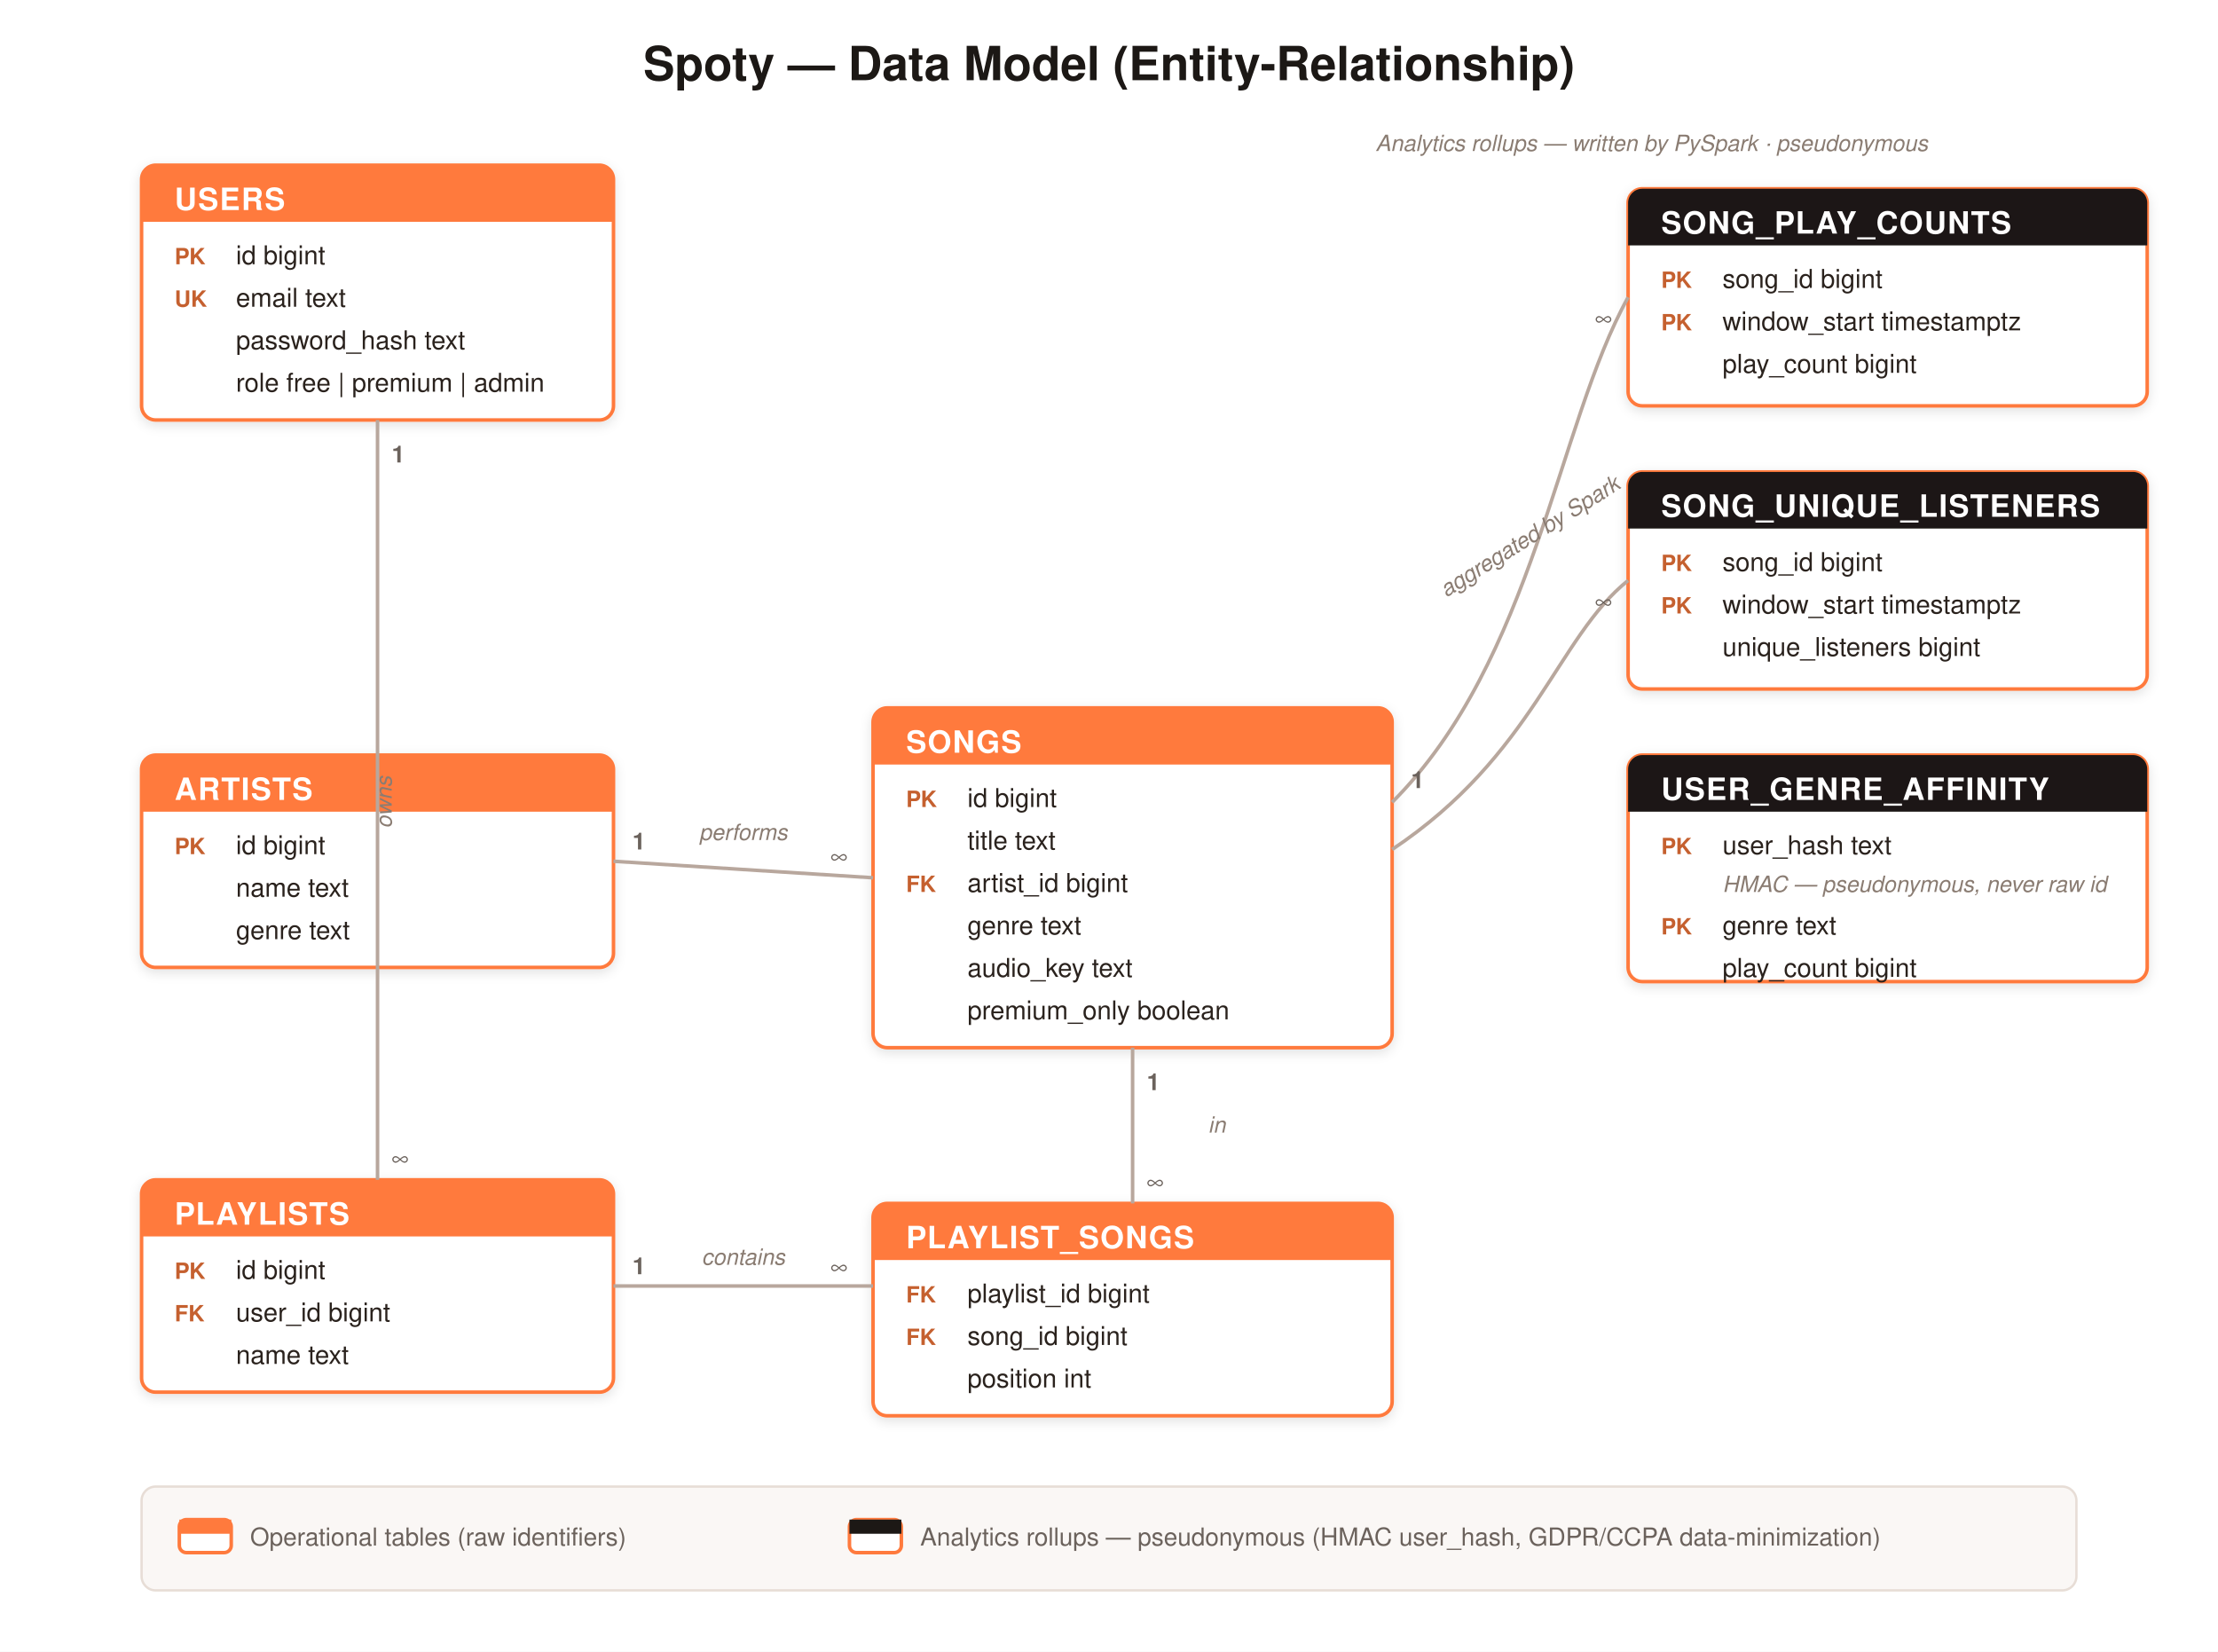
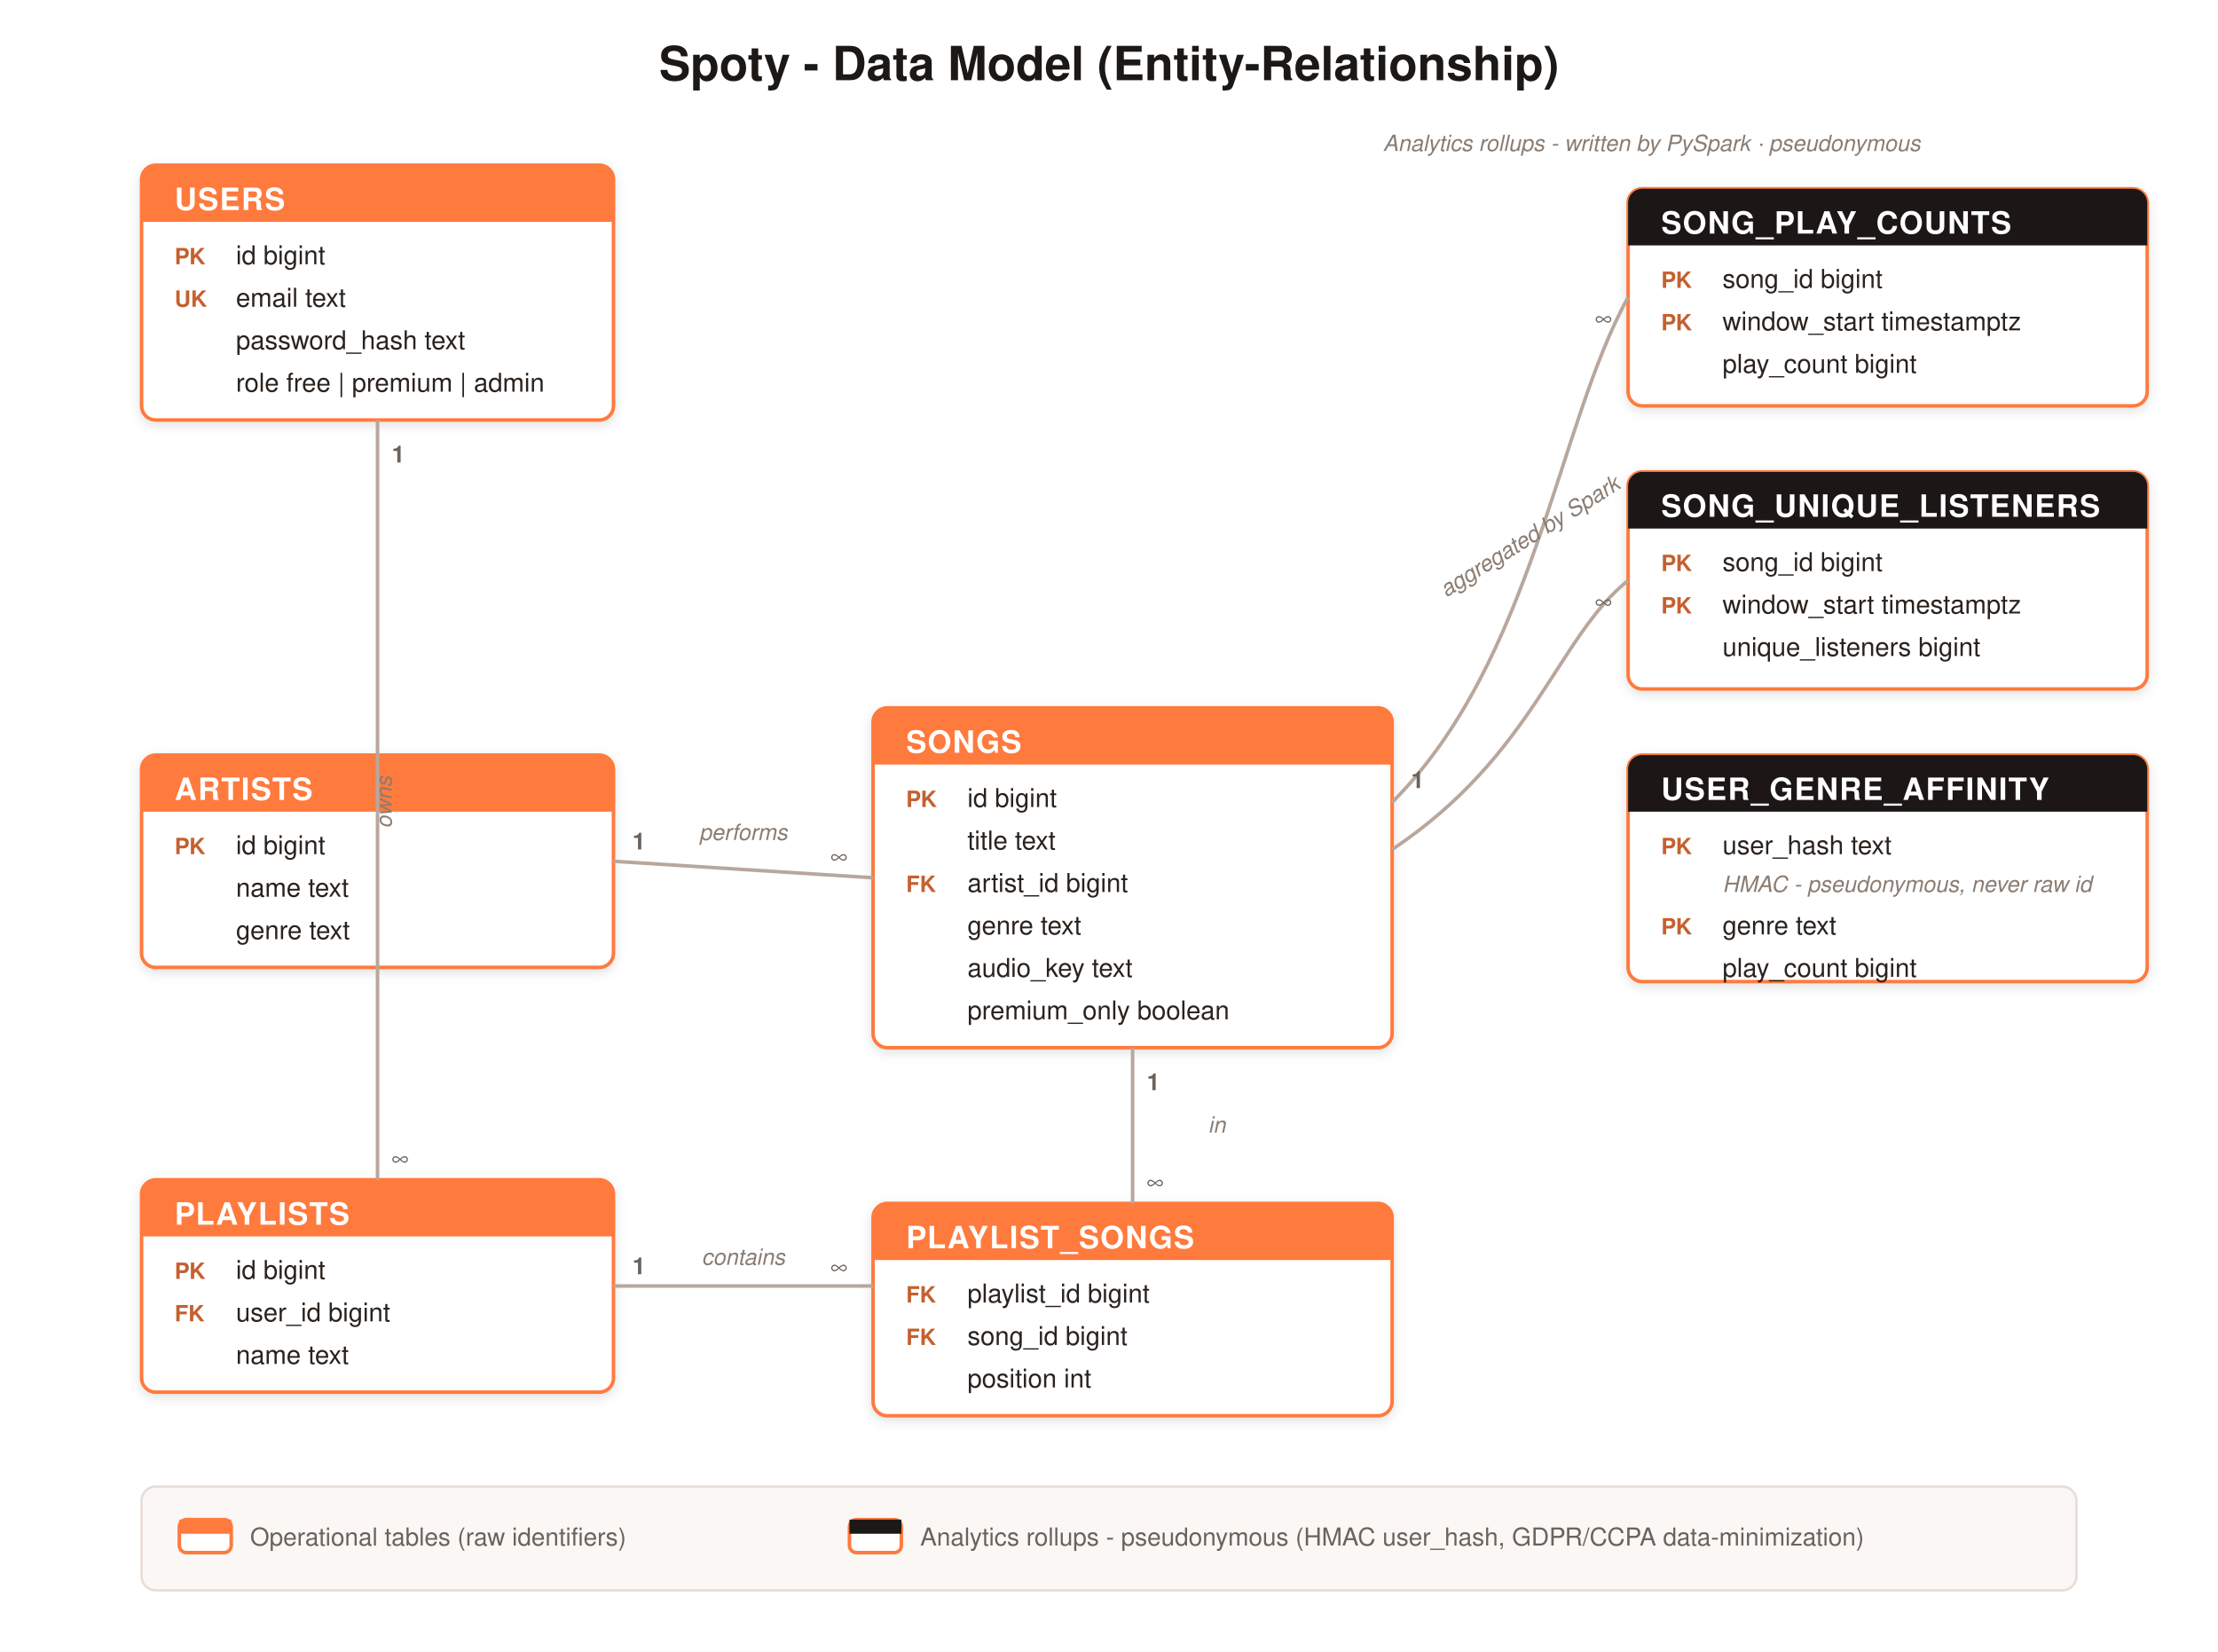
<svg xmlns="http://www.w3.org/2000/svg" width="940" height="700" font-family="Segoe UI,Helvetica,Arial,sans-serif" viewBox="0 0 940 700">
  <defs>
    <filter id="shadow" x="-20%" y="-20%" width="140%" height="140%">
      <feDropShadow dx="0" dy="1.5" stdDeviation="2.5" flood-color="#1c1815" flood-opacity="0.12" />
    </filter>
    <style>
      .tbl   { fill:#ffffff; stroke:#ff7a3d; stroke-width:1.5; }
      .hdr   { fill:#ff7a3d; }
      .htxt  { fill:#ffffff; font-size:13px; font-weight:700; letter-spacing:0.5px; }
      .anh   { fill:#1c1815; }            /* analytics header (pseudonymous) */
      .col   { fill:#2a221d; font-size:11px; }
      .key   { fill:#c5602f; font-size:9.5px; font-weight:700; }
      .note  { fill:#8a7c72; font-size:9.5px; font-style:italic; }
      .rel   { stroke:#b8a79d; stroke-width:1.5; fill:none; }
      .card  { fill:#6b625c; font-size:10px; font-weight:700; }
      .rlbl  { fill:#8a7c72; font-size:9.5px; font-style:italic; }
      .legtxt{ fill:#6b625c; font-size:10.5px; }
    </style>
  </defs>
  <rect width="940" height="700" fill="#ffffff" />
-   <text x="470" y="34" text-anchor="middle" font-size="20" font-weight="700" fill="#1c1815">Spoty — Data Model (Entity-Relationship)</text>
+   <text x="470" y="34" text-anchor="middle" font-size="20" font-weight="700" fill="#1c1815">Spoty - Data Model (Entity-Relationship)</text>
  <g filter="url(#shadow)">
    <rect class="tbl" x="60" y="70" width="200" height="108" rx="6" />
    <path class="hdr" d="M60 76 a6 6 0 0 1 6 -6 h188 a6 6 0 0 1 6 6 v18 h-200 z" />
  </g>
  <text class="htxt" x="74" y="89">USERS</text>
  <text class="key" x="74" y="112">PK</text>
  <text class="col" x="100" y="112">id  bigint</text>
  <text class="key" x="74" y="130">UK</text>
  <text class="col" x="100" y="130">email  text</text>
  <text class="col" x="100" y="148">password_hash  text</text>
  <text class="col" x="100" y="166">role  free | premium | admin</text>
  <g filter="url(#shadow)">
    <rect class="tbl" x="60" y="320" width="200" height="90" rx="6" />
    <path class="hdr" d="M60 326 a6 6 0 0 1 6 -6 h188 a6 6 0 0 1 6 6 v18 h-200 z" />
  </g>
  <text class="htxt" x="74" y="339">ARTISTS</text>
  <text class="key" x="74" y="362">PK</text>
  <text class="col" x="100" y="362">id  bigint</text>
  <text class="col" x="100" y="380">name  text</text>
  <text class="col" x="100" y="398">genre  text</text>
  <g filter="url(#shadow)">
    <rect class="tbl" x="370" y="300" width="220" height="144" rx="6" />
    <path class="hdr" d="M370 306 a6 6 0 0 1 6 -6 h208 a6 6 0 0 1 6 6 v18 h-220 z" />
  </g>
  <text class="htxt" x="384" y="319">SONGS</text>
  <text class="key" x="384" y="342">PK</text>
  <text class="col" x="410" y="342">id  bigint</text>
  <text class="col" x="410" y="360">title  text</text>
  <text class="key" x="384" y="378">FK</text>
  <text class="col" x="410" y="378">artist_id  bigint</text>
  <text class="col" x="410" y="396">genre  text</text>
  <text class="col" x="410" y="414">audio_key  text</text>
  <text class="col" x="410" y="432">premium_only  boolean</text>
  <g filter="url(#shadow)">
    <rect class="tbl" x="60" y="500" width="200" height="90" rx="6" />
    <path class="hdr" d="M60 506 a6 6 0 0 1 6 -6 h188 a6 6 0 0 1 6 6 v18 h-200 z" />
  </g>
  <text class="htxt" x="74" y="519">PLAYLISTS</text>
  <text class="key" x="74" y="542">PK</text>
  <text class="col" x="100" y="542">id  bigint</text>
  <text class="key" x="74" y="560">FK</text>
  <text class="col" x="100" y="560">user_id  bigint</text>
  <text class="col" x="100" y="578">name  text</text>
  <g filter="url(#shadow)">
    <rect class="tbl" x="370" y="510" width="220" height="90" rx="6" />
    <path class="hdr" d="M370 516 a6 6 0 0 1 6 -6 h208 a6 6 0 0 1 6 6 v18 h-220 z" />
  </g>
  <text class="htxt" x="384" y="529">PLAYLIST_SONGS</text>
  <text class="key" x="384" y="552">FK</text>
  <text class="col" x="410" y="552">playlist_id  bigint</text>
  <text class="key" x="384" y="570">FK</text>
  <text class="col" x="410" y="570">song_id  bigint</text>
  <text class="col" x="410" y="588">position  int</text>
-   <text class="note" x="700" y="64" text-anchor="middle" font-size="11">Analytics rollups — written by PySpark · pseudonymous</text>
+   <text class="note" x="700" y="64" text-anchor="middle" font-size="11">Analytics rollups - written by PySpark · pseudonymous</text>
  <g filter="url(#shadow)">
    <rect class="tbl" x="690" y="80" width="220" height="92" rx="6" />
    <path class="anh" d="M690 86 a6 6 0 0 1 6 -6 h208 a6 6 0 0 1 6 6 v18 h-220 z" />
  </g>
  <text class="htxt" x="704" y="99">SONG_PLAY_COUNTS</text>
  <text class="key" x="704" y="122">PK</text>
  <text class="col" x="730" y="122">song_id  bigint</text>
  <text class="key" x="704" y="140">PK</text>
  <text class="col" x="730" y="140">window_start  timestamptz</text>
  <text class="col" x="730" y="158">play_count  bigint</text>
  <g filter="url(#shadow)">
    <rect class="tbl" x="690" y="200" width="220" height="92" rx="6" />
    <path class="anh" d="M690 206 a6 6 0 0 1 6 -6 h208 a6 6 0 0 1 6 6 v18 h-220 z" />
  </g>
  <text class="htxt" x="704" y="219">SONG_UNIQUE_LISTENERS</text>
  <text class="key" x="704" y="242">PK</text>
  <text class="col" x="730" y="242">song_id  bigint</text>
  <text class="key" x="704" y="260">PK</text>
  <text class="col" x="730" y="260">window_start  timestamptz</text>
  <text class="col" x="730" y="278">unique_listeners  bigint</text>
  <g filter="url(#shadow)">
    <rect class="tbl" x="690" y="320" width="220" height="96" rx="6" />
    <path class="anh" d="M690 326 a6 6 0 0 1 6 -6 h208 a6 6 0 0 1 6 6 v18 h-220 z" />
  </g>
  <text class="htxt" x="704" y="339">USER_GENRE_AFFINITY</text>
  <text class="key" x="704" y="362">PK</text>
  <text class="col" x="730" y="362">user_hash  text</text>
-   <text class="note" x="730" y="378">HMAC — pseudonymous, never raw id</text>
+   <text class="note" x="730" y="378">HMAC - pseudonymous, never raw id</text>
  <text class="key" x="704" y="396">PK</text>
  <text class="col" x="730" y="396">genre  text</text>
  <text class="col" x="730" y="414">play_count  bigint</text>
  <path class="rel" d="M160 178 L160 500" />
  <text class="card" x="166" y="196">1</text>
  <text class="card" x="166" y="494">∞</text>
  <text class="rlbl" x="166" y="340" transform="rotate(-90 166 340)" text-anchor="middle">owns</text>
  <path class="rel" d="M260 365 L370 372" />
  <text class="card" x="268" y="360">1</text>
  <text class="card" x="352" y="366">∞</text>
  <text class="rlbl" x="315" y="356" text-anchor="middle">performs</text>
  <path class="rel" d="M260 545 L370 545" />
  <text class="card" x="268" y="540">1</text>
  <text class="card" x="352" y="540">∞</text>
  <text class="rlbl" x="315" y="536" text-anchor="middle">contains</text>
  <path class="rel" d="M480 444 L480 510" />
  <text class="card" x="486" y="462">1</text>
  <text class="card" x="486" y="504">∞</text>
  <text class="rlbl" x="512" y="480">in</text>
  <path class="rel" d="M590 340 C 650 280, 660 180, 690 126" />
  <text class="card" x="598" y="334">1</text>
  <text class="card" x="676" y="138">∞</text>
  <path class="rel" d="M590 360 C 650 320, 660 270, 690 246" />
  <text class="card" x="676" y="258">∞</text>
  <text class="rlbl" x="650" y="230" text-anchor="middle" transform="rotate(-32 650 230)">aggregated by Spark</text>
  <rect x="60" y="630" width="820" height="44" rx="6" fill="#faf7f5" stroke="#e7ddd6" />
  <rect x="76" y="644" width="22" height="14" rx="3" class="tbl" />
  <rect x="76" y="644" width="22" height="6" class="hdr" />
  <text class="legtxt" x="106" y="655">Operational tables (raw identifiers)</text>
  <rect x="360" y="644" width="22" height="14" rx="3" class="tbl" />
  <rect x="360" y="644" width="22" height="6" class="anh" />
-   <text class="legtxt" x="390" y="655">Analytics rollups — pseudonymous (HMAC user_hash, GDPR/CCPA data-minimization)</text>
+   <text class="legtxt" x="390" y="655">Analytics rollups - pseudonymous (HMAC user_hash, GDPR/CCPA data-minimization)</text>
</svg>
